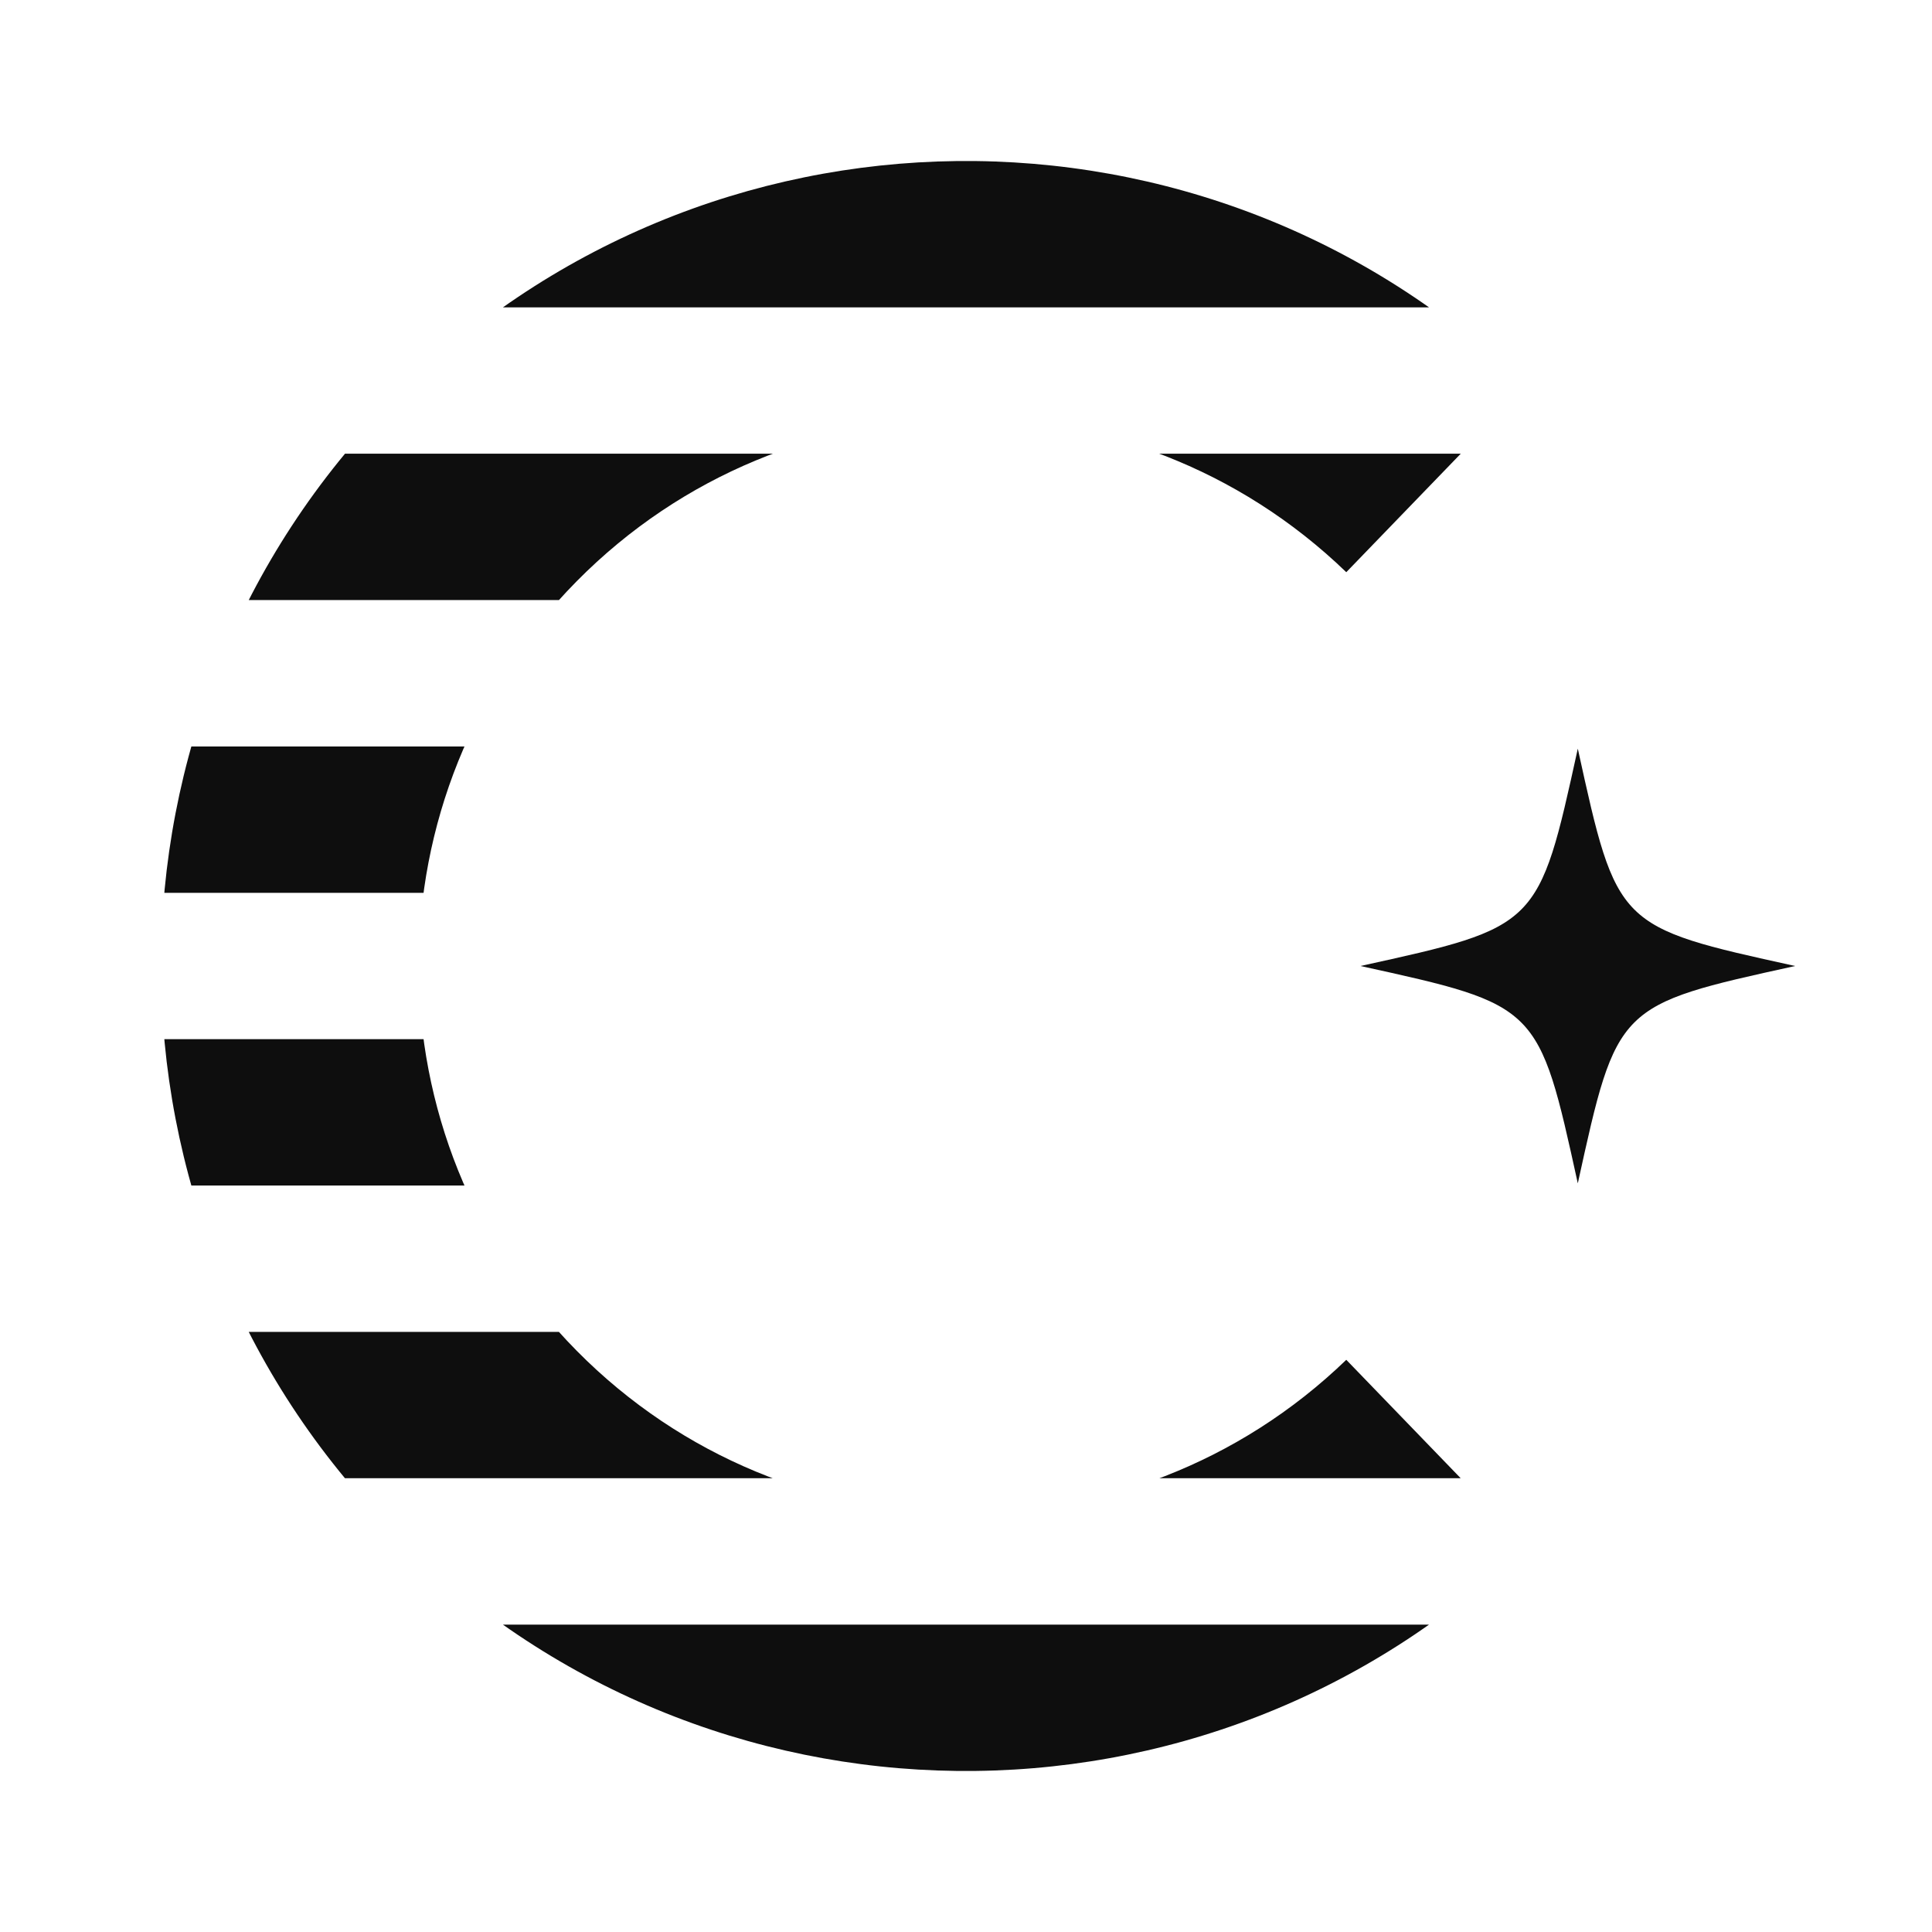
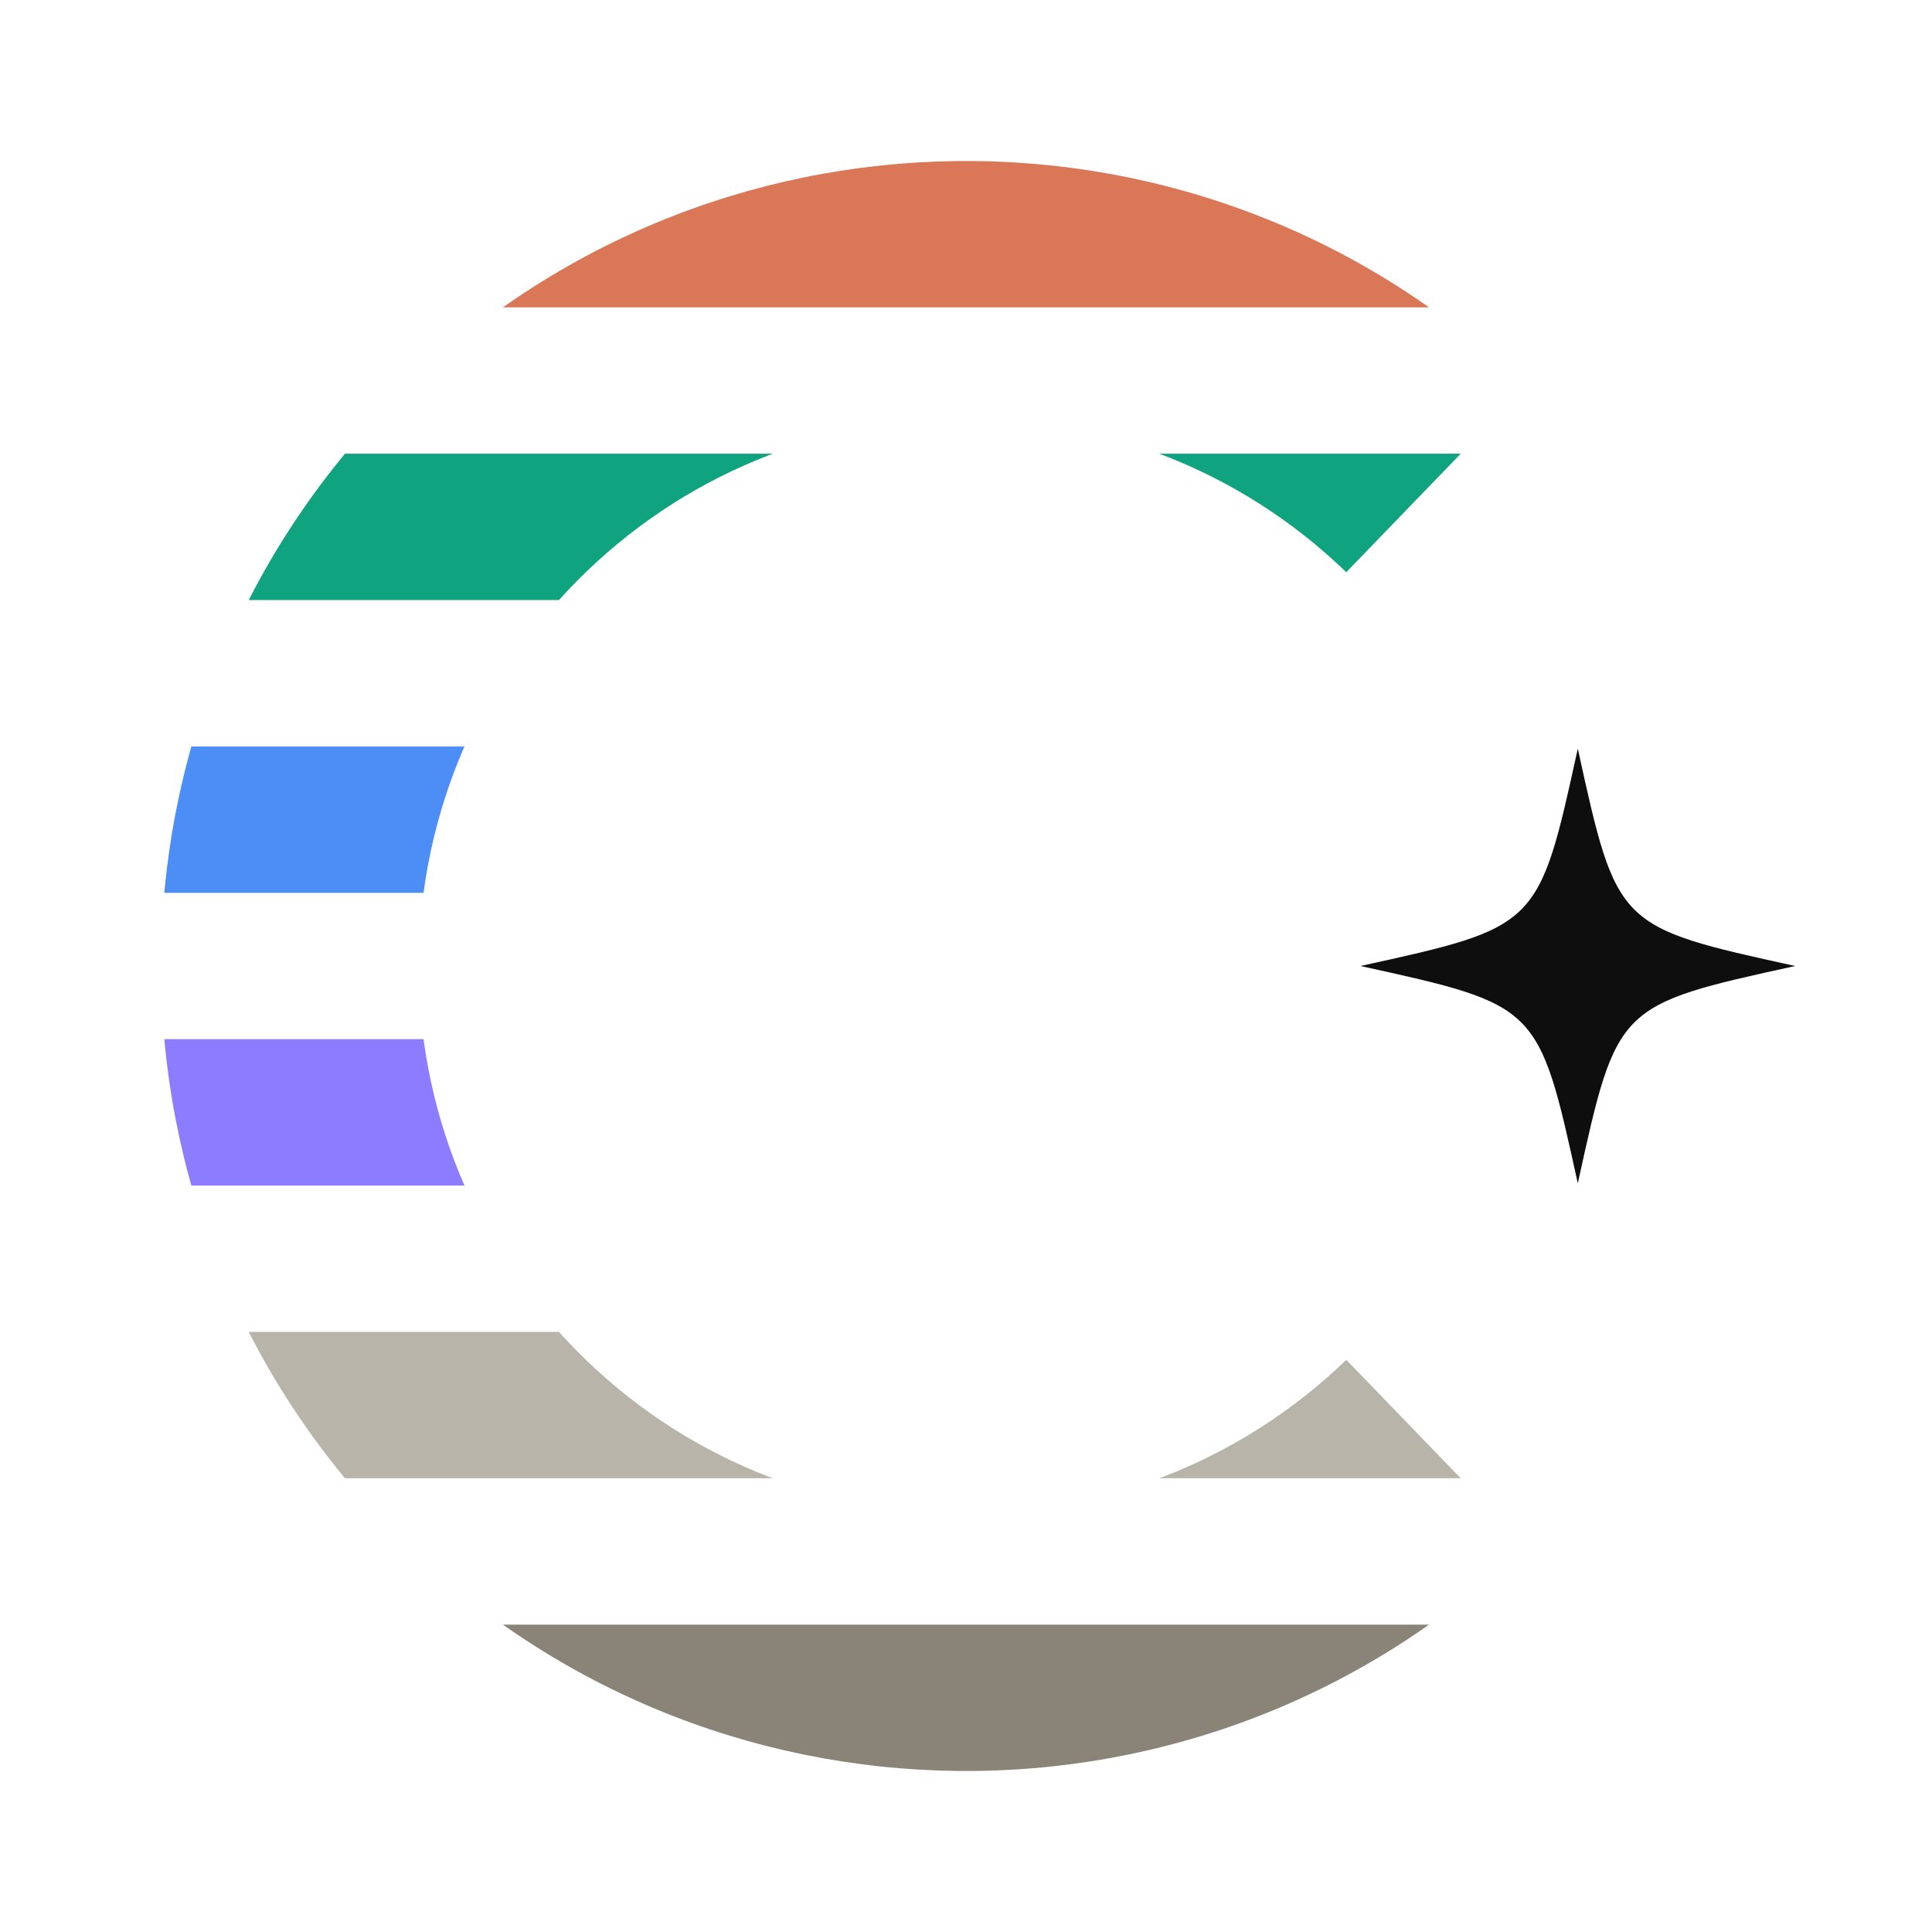
<svg xmlns="http://www.w3.org/2000/svg" viewBox="0 0 24 24">
  <defs>
    <clipPath id="cr">
      <path d="M18.947 19.193A10 10 0 1 1 18.947 4.807L16.724 7.108A6.8 6.8 0 1 0 16.724 16.892Z" />
    </clipPath>
  </defs>
-   <g clip-path="url(#cr)" fill="#0E0E0E">
-     <rect x="0" y="2.000" width="24" height="1.818" />
-     <rect x="0" y="5.636" width="24" height="1.818" />
-     <rect x="0" y="9.273" width="24" height="1.818" />
-     <rect x="0" y="12.909" width="24" height="1.818" />
-     <rect x="0" y="16.545" width="24" height="1.818" />
-     <rect x="0" y="20.182" width="24" height="1.818" />
+   <g clip-path="url(#cr)">
+     <rect x="0" y="2.000" width="24" height="1.818" fill="#D97757" />
+     <rect x="0" y="5.636" width="24" height="1.818" fill="#10A37F" />
+     <rect x="0" y="9.273" width="24" height="1.818" fill="#4C8DF6" />
+     <rect x="0" y="12.909" width="24" height="1.818" fill="#8C7CFF" />
+     <rect x="0" y="16.545" width="24" height="1.818" fill="#B9B4AA" />
+     <rect x="0" y="20.182" width="24" height="1.818" fill="#8A8478" />
  </g>
  <path d="M19.6 9.3C20.086 11.514 20.086 11.514 22.3 12C20.086 12.486 20.086 12.486 19.6 14.7C19.114 12.486 19.114 12.486 16.9 12C19.114 11.514 19.114 11.514 19.6 9.3Z" fill="#0E0E0E" />
</svg>
